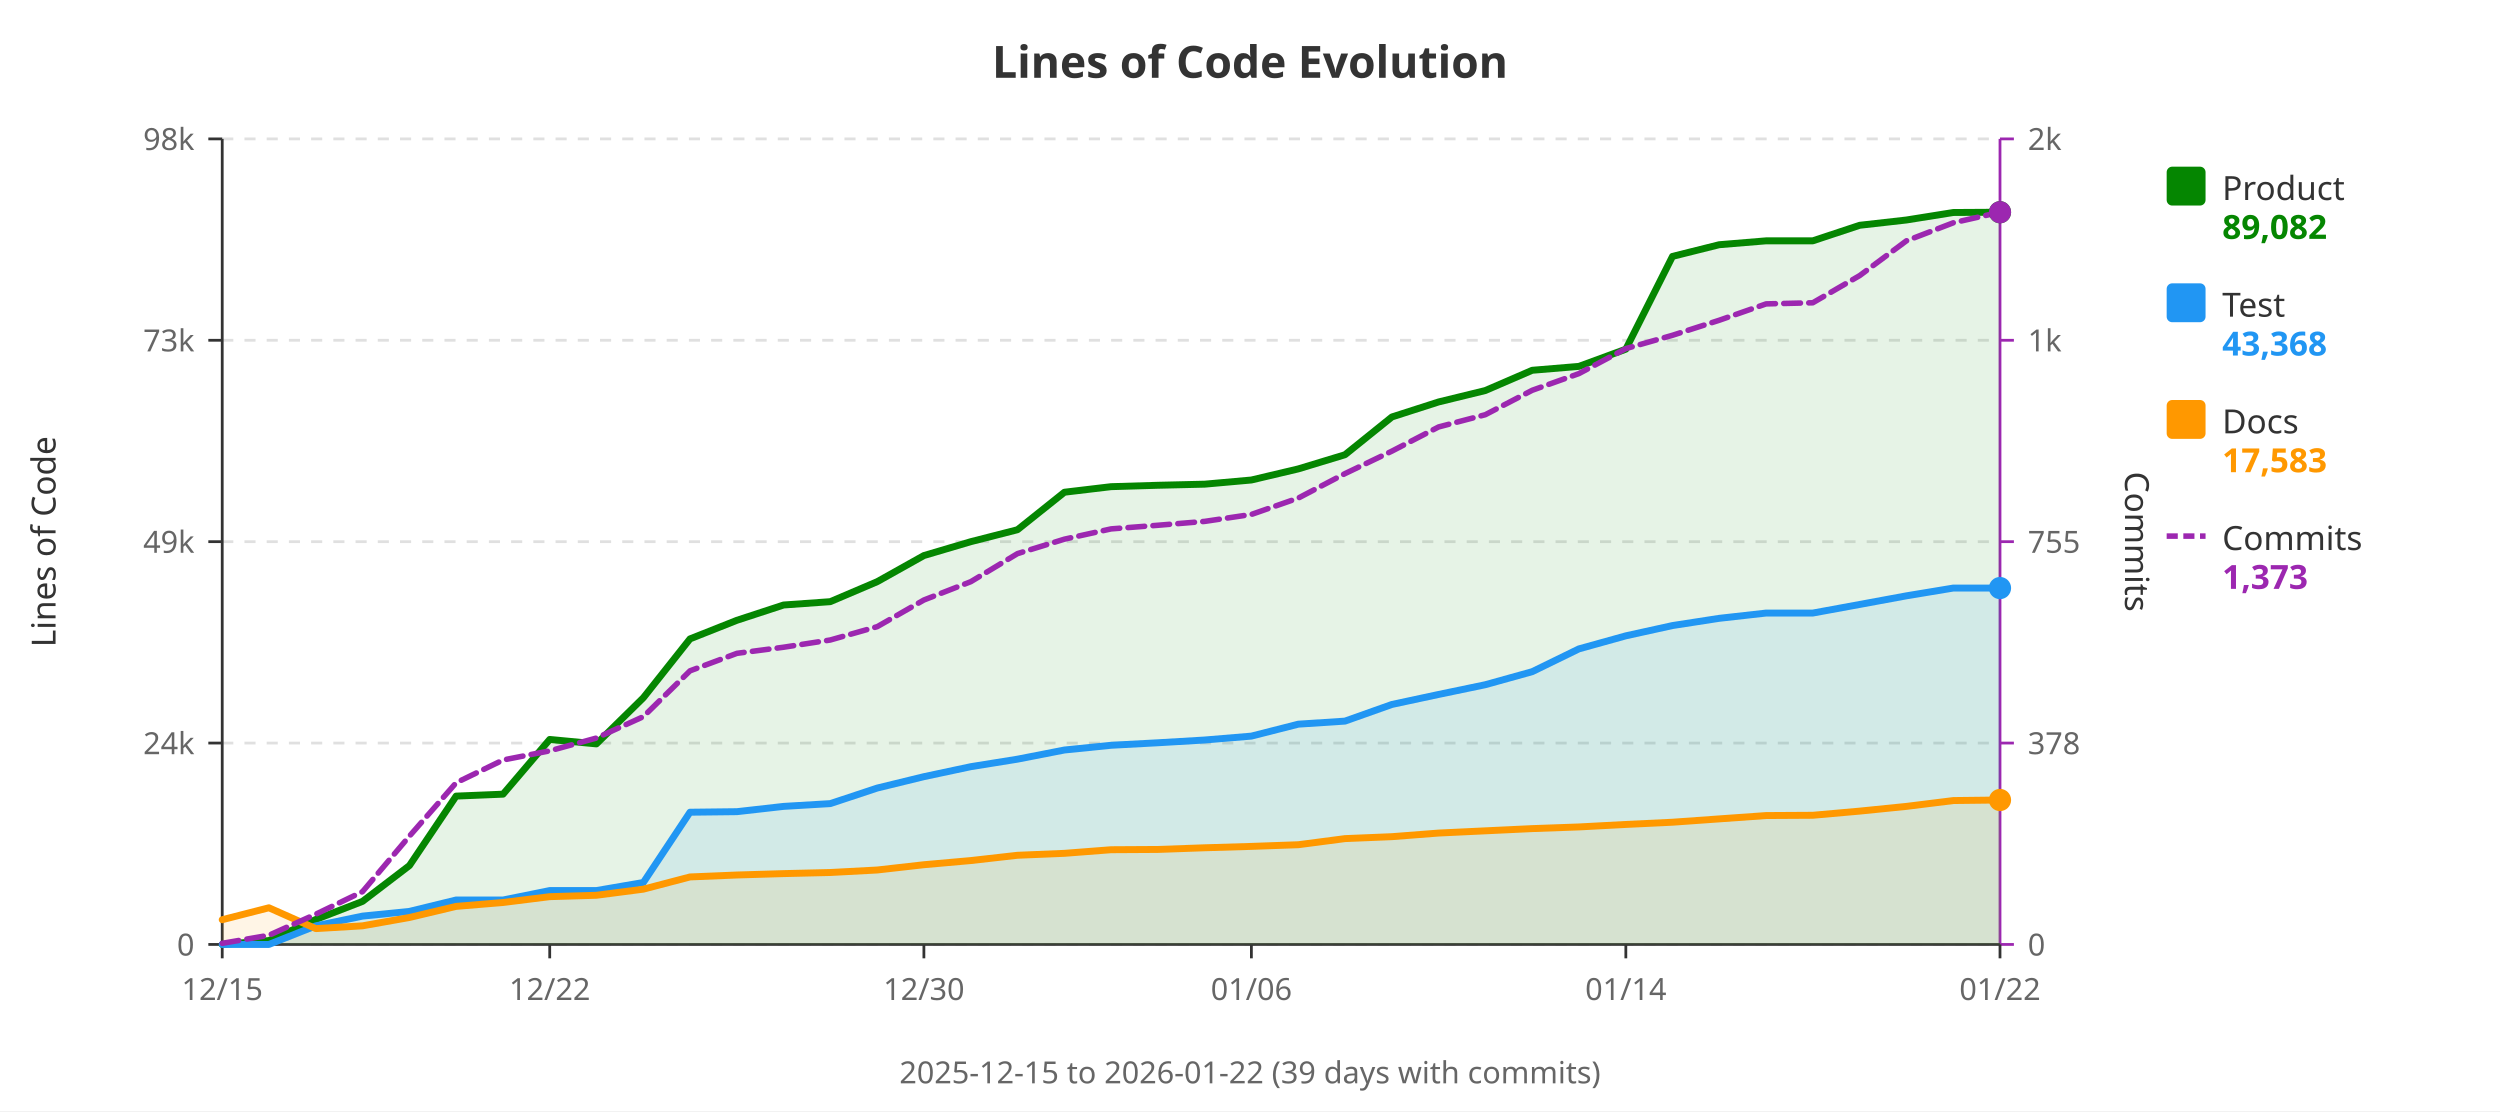
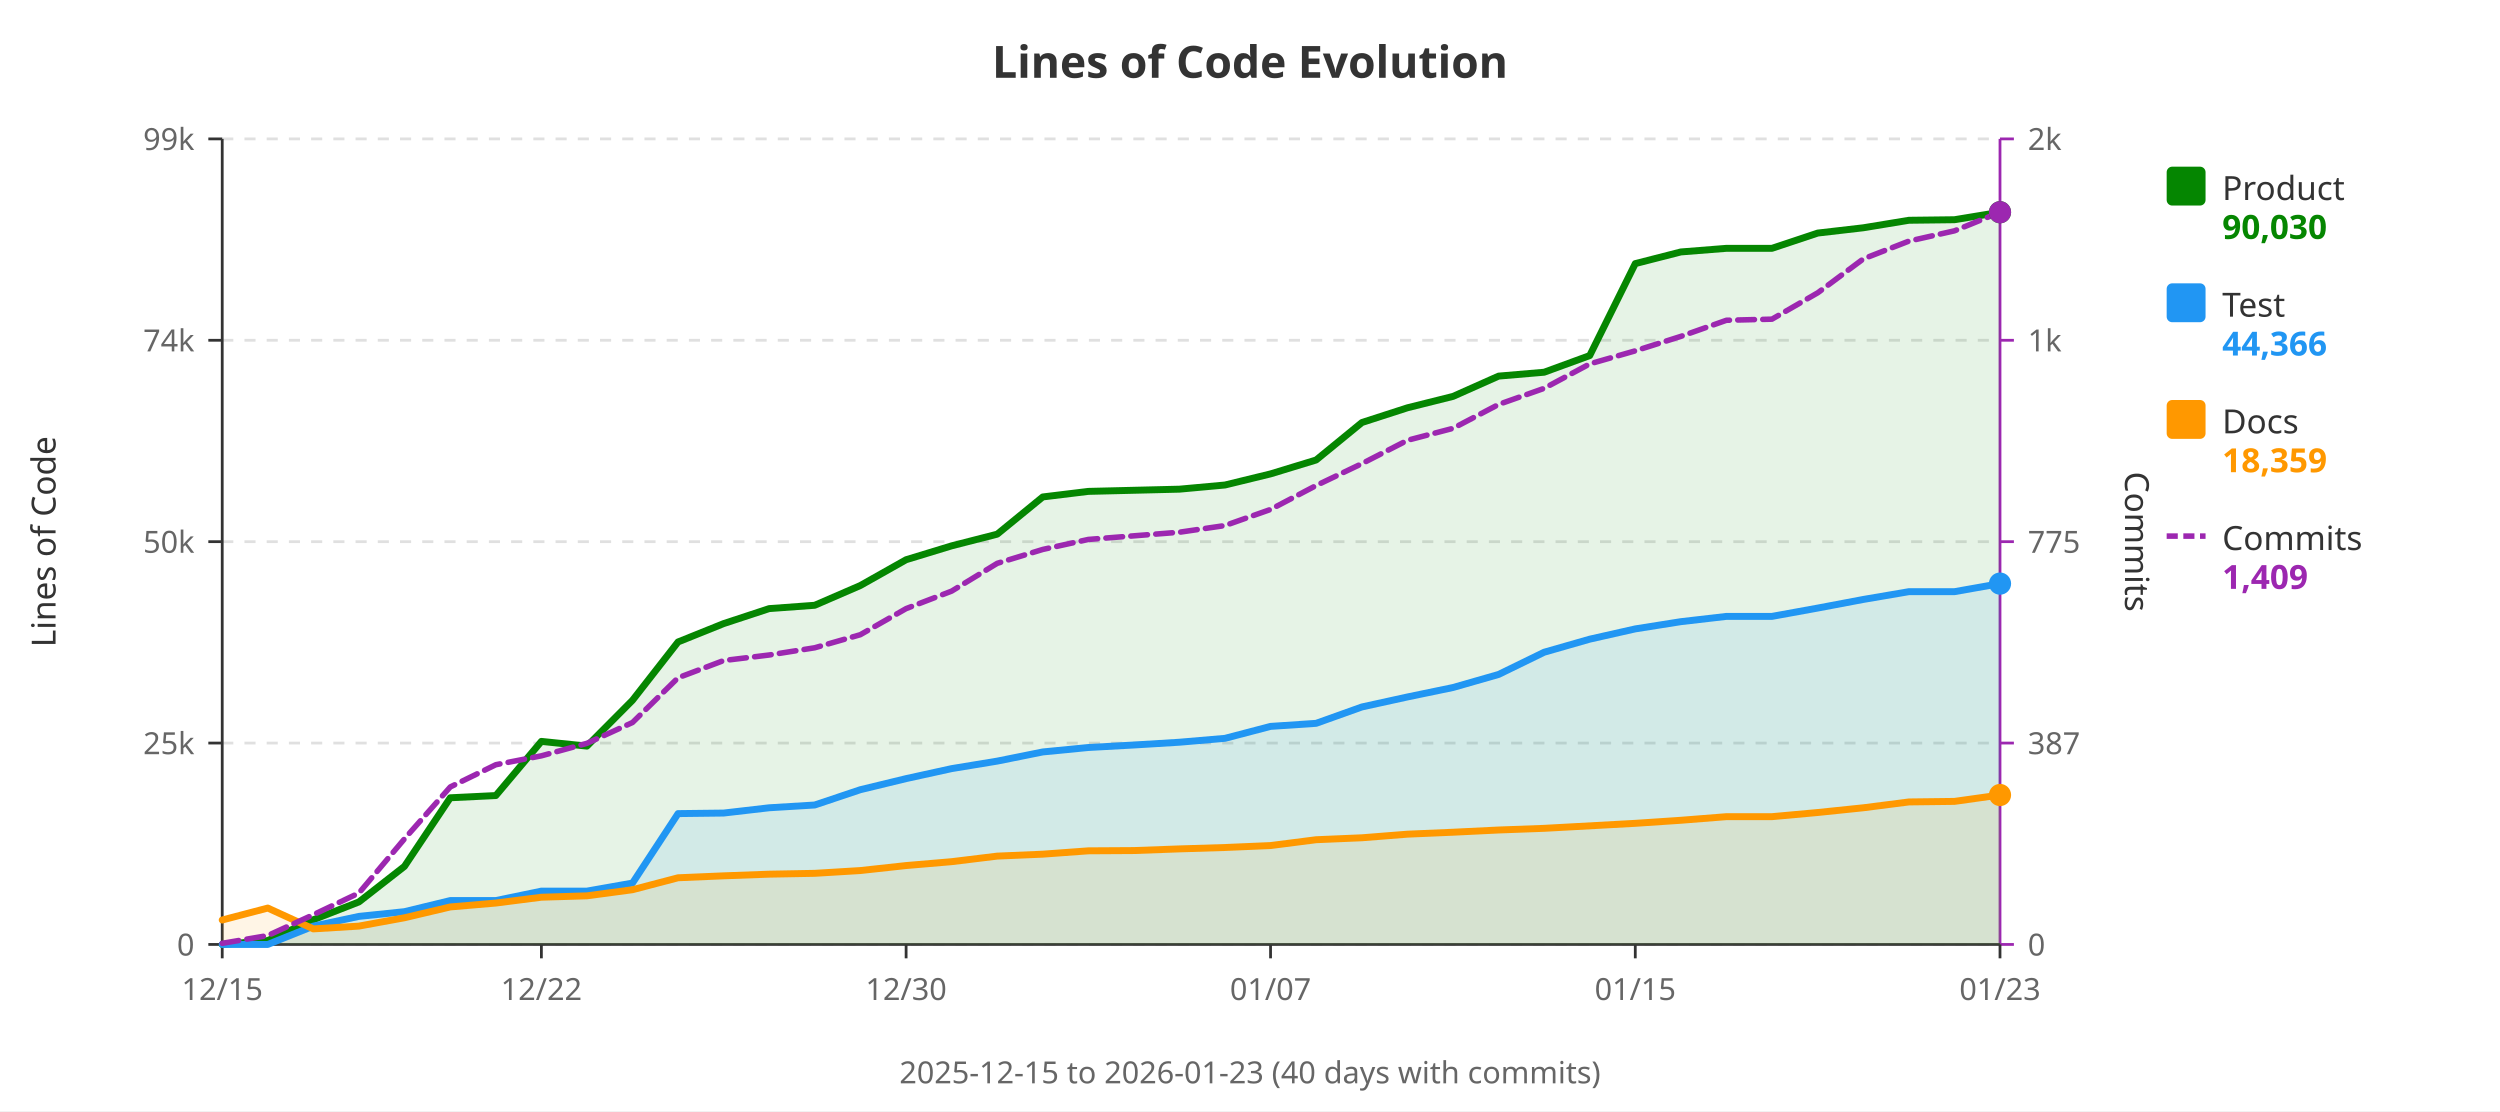
<svg xmlns="http://www.w3.org/2000/svg" viewBox="0 0 900 400">
  <defs>
    <style>
      .title { font: bold 16px sans-serif; fill: #333333; }
      .axis-label { font: 12px sans-serif; fill: #333333; }
      .tick-label { font: 11px sans-serif; fill: #666666; }
      .legend-text { font: 12px sans-serif; fill: #333333; }
      .legend-value { font: bold 12px sans-serif; }
    </style>
  </defs>
  <rect width="100%" height="100%" fill="#ffffff" />
  <text x="450" y="28" text-anchor="middle" class="title">Lines of Code Evolution</text>
  <g transform="translate(0, 0)">
    <line x1="80" y1="340.0" x2="720" y2="340.0" stroke="#e0e0e0" stroke-dasharray="4,4" />
    <line x1="80" y1="267.5" x2="720" y2="267.5" stroke="#e0e0e0" stroke-dasharray="4,4" />
    <line x1="80" y1="195.0" x2="720" y2="195.0" stroke="#e0e0e0" stroke-dasharray="4,4" />
    <line x1="80" y1="122.5" x2="720" y2="122.5" stroke="#e0e0e0" stroke-dasharray="4,4" />
    <line x1="80" y1="50.0" x2="720" y2="50.0" stroke="#e0e0e0" stroke-dasharray="4,4" />
    <line x1="80" y1="50" x2="80" y2="340" stroke="#333333" stroke-width="1" />
    <line x1="75" y1="340.0" x2="80" y2="340.0" stroke="#333333" />
    <text x="70" y="344.0" text-anchor="end" class="tick-label">0</text>
    <line x1="75" y1="267.5" x2="80" y2="267.5" stroke="#333333" />
-     <text x="70" y="271.5" text-anchor="end" class="tick-label">24k</text>
+     <text x="70" y="271.5" text-anchor="end" class="tick-label">25k</text>
    <line x1="75" y1="195.0" x2="80" y2="195.0" stroke="#333333" />
-     <text x="70" y="199.0" text-anchor="end" class="tick-label">49k</text>
+     <text x="70" y="199.0" text-anchor="end" class="tick-label">50k</text>
    <line x1="75" y1="122.5" x2="80" y2="122.5" stroke="#333333" />
-     <text x="70" y="126.5" text-anchor="end" class="tick-label">73k</text>
+     <text x="70" y="126.5" text-anchor="end" class="tick-label">74k</text>
    <line x1="75" y1="50.0" x2="80" y2="50.0" stroke="#333333" />
-     <text x="70" y="54.0" text-anchor="end" class="tick-label">98k</text>
+     <text x="70" y="54.0" text-anchor="end" class="tick-label">99k</text>
    <text x="20" y="195" text-anchor="middle" transform="rotate(-90, 20, 195)" class="axis-label">Lines of Code</text>
    <line x1="720" y1="50" x2="720" y2="340" stroke="#9C27B0" stroke-width="1" />
    <line x1="720" y1="340.0" x2="725" y2="340.0" stroke="#9C27B0" />
    <text x="730" y="344.0" text-anchor="start" class="tick-label" fill="#9C27B0">0</text>
    <line x1="720" y1="267.5" x2="725" y2="267.5" stroke="#9C27B0" />
-     <text x="730" y="271.5" text-anchor="start" class="tick-label" fill="#9C27B0">378</text>
+     <text x="730" y="271.5" text-anchor="start" class="tick-label" fill="#9C27B0">387</text>
    <line x1="720" y1="195.0" x2="725" y2="195.0" stroke="#9C27B0" />
-     <text x="730" y="199.0" text-anchor="start" class="tick-label" fill="#9C27B0">755</text>
+     <text x="730" y="199.0" text-anchor="start" class="tick-label" fill="#9C27B0">775</text>
    <line x1="720" y1="122.5" x2="725" y2="122.5" stroke="#9C27B0" />
    <text x="730" y="126.5" text-anchor="start" class="tick-label" fill="#9C27B0">1k</text>
    <line x1="720" y1="50.0" x2="725" y2="50.0" stroke="#9C27B0" />
    <text x="730" y="54.0" text-anchor="start" class="tick-label" fill="#9C27B0">2k</text>
    <text x="765" y="195" text-anchor="middle" transform="rotate(90, 765, 195)" class="axis-label" fill="#9C27B0">Commits</text>
    <line x1="80" y1="340" x2="720" y2="340" stroke="#333333" stroke-width="1" />
    <line x1="80.0" y1="340" x2="80.0" y2="345" stroke="#333333" />
    <text x="80.0" y="360" text-anchor="middle" class="tick-label">12/15</text>
-     <line x1="197.9" y1="340" x2="197.9" y2="345" stroke="#333333" />
-     <text x="197.9" y="360" text-anchor="middle" class="tick-label">12/22</text>
-     <line x1="332.6" y1="340" x2="332.6" y2="345" stroke="#333333" />
-     <text x="332.6" y="360" text-anchor="middle" class="tick-label">12/30</text>
-     <line x1="450.5" y1="340" x2="450.5" y2="345" stroke="#333333" />
-     <text x="450.5" y="360" text-anchor="middle" class="tick-label">01/06</text>
-     <line x1="585.3" y1="340" x2="585.3" y2="345" stroke="#333333" />
-     <text x="585.3" y="360" text-anchor="middle" class="tick-label">01/14</text>
+     <line x1="194.9" y1="340" x2="194.9" y2="345" stroke="#333333" />
+     <text x="194.9" y="360" text-anchor="middle" class="tick-label">12/22</text>
+     <line x1="326.2" y1="340" x2="326.2" y2="345" stroke="#333333" />
+     <text x="326.2" y="360" text-anchor="middle" class="tick-label">12/30</text>
+     <line x1="457.4" y1="340" x2="457.4" y2="345" stroke="#333333" />
+     <text x="457.4" y="360" text-anchor="middle" class="tick-label">01/07</text>
+     <line x1="588.7" y1="340" x2="588.7" y2="345" stroke="#333333" />
+     <text x="588.7" y="360" text-anchor="middle" class="tick-label">01/15</text>
    <line x1="720.0" y1="340" x2="720.0" y2="345" stroke="#333333" />
-     <text x="720.0" y="360" text-anchor="middle" class="tick-label">01/22</text>
-     <path d="M 80.0 340.0 L 96.8 338.6 L 113.7 331.0 L 130.5 324.5 L 147.4 311.6 L 164.2 286.6 L 181.1 285.9 L 197.9 266.2 L 214.7 267.8 L 231.6 251.2 L 248.4 230.0 L 265.3 223.3 L 282.1 217.8 L 298.9 216.6 L 315.8 209.4 L 332.6 200.0 L 349.5 195.0 L 366.3 190.7 L 383.2 177.2 L 400.0 175.2 L 416.8 174.7 L 433.7 174.3 L 450.5 172.8 L 467.4 168.8 L 484.2 163.7 L 501.1 150.1 L 517.9 144.7 L 534.7 140.6 L 551.6 133.3 L 568.4 131.9 L 585.3 125.7 L 602.1 92.3 L 618.9 88.1 L 635.8 86.7 L 652.6 86.7 L 669.5 81.1 L 686.3 79.2 L 703.2 76.5 L 720.0 76.4 L 720.0 340.0 L 80.0 340.0 Z" fill="#058601" fill-opacity="0.1" />
-     <path d="M 80.0 340.0 L 96.8 340.0 L 113.7 333.3 L 130.5 329.8 L 147.4 328.1 L 164.2 324.0 L 181.1 324.0 L 197.9 320.6 L 214.7 320.6 L 231.6 317.7 L 248.4 292.4 L 265.3 292.2 L 282.1 290.3 L 298.9 289.3 L 315.8 283.7 L 332.6 279.6 L 349.5 276.0 L 366.3 273.3 L 383.2 270.0 L 400.0 268.3 L 416.8 267.4 L 433.7 266.4 L 450.5 265.0 L 467.4 260.7 L 484.2 259.6 L 501.1 253.6 L 517.9 250.0 L 534.7 246.5 L 551.6 241.8 L 568.4 233.6 L 585.3 228.9 L 602.1 225.2 L 618.9 222.6 L 635.8 220.7 L 652.6 220.7 L 669.5 217.6 L 686.3 214.5 L 703.2 211.7 L 720.0 211.7 L 720.0 340.0 L 80.0 340.0 Z" fill="#2196F3" fill-opacity="0.1" />
-     <path d="M 80.0 331.1 L 96.8 326.8 L 113.7 334.3 L 130.5 333.3 L 147.4 330.3 L 164.2 326.3 L 181.1 324.9 L 197.9 322.8 L 214.7 322.3 L 231.6 320.1 L 248.4 315.7 L 265.3 315.0 L 282.1 314.5 L 298.9 314.1 L 315.8 313.2 L 332.6 311.3 L 349.5 309.8 L 366.3 307.9 L 383.2 307.2 L 400.0 305.9 L 416.8 305.8 L 433.7 305.2 L 450.5 304.7 L 467.4 304.1 L 484.2 301.9 L 501.1 301.2 L 517.9 299.9 L 534.7 299.1 L 551.6 298.3 L 568.4 297.7 L 585.3 296.8 L 602.1 296.0 L 618.9 294.8 L 635.8 293.6 L 652.6 293.5 L 669.5 292.0 L 686.3 290.3 L 703.2 288.2 L 720.0 288.0 L 720.0 340.0 L 80.0 340.0 Z" fill="#FF9800" fill-opacity="0.1" />
-     <path d="M 80.0 340.0 L 96.8 338.6 L 113.7 331.0 L 130.5 324.5 L 147.4 311.6 L 164.2 286.6 L 181.1 285.9 L 197.9 266.2 L 214.7 267.8 L 231.6 251.2 L 248.4 230.0 L 265.3 223.3 L 282.1 217.8 L 298.9 216.6 L 315.8 209.4 L 332.6 200.0 L 349.5 195.0 L 366.3 190.7 L 383.2 177.2 L 400.0 175.2 L 416.8 174.7 L 433.7 174.3 L 450.5 172.8 L 467.4 168.8 L 484.2 163.7 L 501.1 150.1 L 517.9 144.7 L 534.7 140.6 L 551.6 133.3 L 568.4 131.9 L 585.3 125.7 L 602.1 92.3 L 618.9 88.1 L 635.8 86.7 L 652.6 86.7 L 669.5 81.1 L 686.3 79.2 L 703.2 76.5 L 720.0 76.4" fill="none" stroke="#058601" stroke-width="2.5" stroke-linecap="round" stroke-linejoin="round" />
-     <path d="M 80.0 340.0 L 96.8 340.0 L 113.7 333.3 L 130.5 329.8 L 147.4 328.1 L 164.2 324.0 L 181.1 324.0 L 197.9 320.6 L 214.7 320.6 L 231.6 317.7 L 248.4 292.4 L 265.3 292.2 L 282.1 290.3 L 298.9 289.3 L 315.8 283.7 L 332.6 279.6 L 349.5 276.0 L 366.3 273.3 L 383.2 270.0 L 400.0 268.3 L 416.8 267.4 L 433.7 266.4 L 450.5 265.0 L 467.4 260.7 L 484.2 259.6 L 501.1 253.6 L 517.9 250.0 L 534.7 246.5 L 551.6 241.8 L 568.4 233.6 L 585.3 228.9 L 602.1 225.2 L 618.9 222.6 L 635.8 220.7 L 652.6 220.7 L 669.5 217.6 L 686.3 214.5 L 703.2 211.7 L 720.0 211.7" fill="none" stroke="#2196F3" stroke-width="2.5" stroke-linecap="round" stroke-linejoin="round" />
-     <path d="M 80.0 331.1 L 96.8 326.8 L 113.7 334.3 L 130.5 333.3 L 147.4 330.3 L 164.2 326.3 L 181.1 324.9 L 197.9 322.8 L 214.7 322.3 L 231.6 320.1 L 248.4 315.7 L 265.3 315.0 L 282.1 314.5 L 298.9 314.1 L 315.8 313.2 L 332.6 311.3 L 349.5 309.8 L 366.3 307.9 L 383.2 307.2 L 400.0 305.9 L 416.8 305.8 L 433.7 305.2 L 450.5 304.7 L 467.4 304.1 L 484.2 301.9 L 501.1 301.2 L 517.9 299.9 L 534.7 299.1 L 551.6 298.3 L 568.4 297.7 L 585.3 296.8 L 602.1 296.0 L 618.9 294.8 L 635.8 293.6 L 652.6 293.5 L 669.5 292.0 L 686.3 290.3 L 703.2 288.2 L 720.0 288.0" fill="none" stroke="#FF9800" stroke-width="2.5" stroke-linecap="round" stroke-linejoin="round" />
-     <path d="M 80.0 339.6 L 96.8 336.7 L 113.7 329.1 L 130.5 321.0 L 147.4 301.0 L 164.2 281.8 L 181.1 273.6 L 197.9 270.3 L 214.7 265.7 L 231.6 258.0 L 248.4 241.5 L 265.3 235.2 L 282.1 233.0 L 298.9 230.4 L 315.8 225.6 L 332.6 216.0 L 349.5 209.4 L 366.3 199.3 L 383.2 194.1 L 400.0 190.4 L 416.8 189.1 L 433.7 187.7 L 450.5 185.2 L 467.4 179.3 L 484.2 170.5 L 501.1 162.4 L 517.9 153.7 L 534.7 149.3 L 551.6 140.5 L 568.4 134.5 L 585.3 125.5 L 602.1 120.7 L 618.9 115.3 L 635.8 109.4 L 652.6 109.0 L 669.5 99.2 L 686.3 86.7 L 703.2 80.2 L 720.0 76.4" fill="none" stroke="#9C27B0" stroke-width="2" stroke-linecap="round" stroke-linejoin="round" stroke-dasharray="6,3" />
+     <text x="720.0" y="360" text-anchor="middle" class="tick-label">01/23</text>
+     <path d="M 80.0 340.0 L 96.4 338.6 L 112.8 331.1 L 129.2 324.7 L 145.6 311.9 L 162.1 287.2 L 178.5 286.4 L 194.9 266.9 L 211.3 268.6 L 227.7 252.1 L 244.1 231.1 L 260.5 224.5 L 276.9 219.1 L 293.3 217.9 L 309.7 210.8 L 326.2 201.5 L 342.6 196.5 L 359.0 192.3 L 375.4 178.9 L 391.8 176.9 L 408.2 176.5 L 424.6 176.1 L 441.0 174.6 L 457.4 170.6 L 473.8 165.6 L 490.3 152.1 L 506.7 146.8 L 523.1 142.7 L 539.5 135.4 L 555.9 134.0 L 572.3 128.0 L 588.7 94.9 L 605.1 90.7 L 621.5 89.4 L 637.9 89.4 L 654.4 83.9 L 670.8 82.0 L 687.2 79.3 L 703.6 79.1 L 720.0 76.4 L 720.0 340.0 L 80.0 340.0 Z" fill="#058601" fill-opacity="0.1" />
+     <path d="M 80.0 340.0 L 96.4 340.0 L 112.8 333.4 L 129.2 329.9 L 145.6 328.2 L 162.1 324.2 L 178.5 324.2 L 194.9 320.8 L 211.3 320.8 L 227.7 317.9 L 244.1 292.9 L 260.5 292.7 L 276.9 290.8 L 293.3 289.8 L 309.7 284.3 L 326.2 280.3 L 342.6 276.7 L 359.0 274.0 L 375.4 270.7 L 391.8 269.1 L 408.2 268.2 L 424.6 267.2 L 441.0 265.8 L 457.4 261.5 L 473.8 260.4 L 490.3 254.5 L 506.7 250.9 L 523.1 247.5 L 539.5 242.8 L 555.9 234.8 L 572.3 230.1 L 588.7 226.4 L 605.1 223.8 L 621.5 221.9 L 637.9 221.9 L 654.4 218.9 L 670.8 215.8 L 687.2 213.0 L 703.6 213.0 L 720.0 210.1 L 720.0 340.0 L 80.0 340.0 Z" fill="#2196F3" fill-opacity="0.1" />
+     <path d="M 80.0 331.2 L 96.4 326.9 L 112.8 334.4 L 129.2 333.4 L 145.6 330.4 L 162.1 326.5 L 178.5 325.1 L 194.9 323.0 L 211.3 322.5 L 227.7 320.3 L 244.1 316.0 L 260.5 315.3 L 276.9 314.7 L 293.3 314.4 L 309.7 313.4 L 326.2 311.6 L 342.6 310.2 L 359.0 308.2 L 375.4 307.5 L 391.8 306.3 L 408.2 306.2 L 424.6 305.6 L 441.0 305.1 L 457.4 304.4 L 473.8 302.3 L 490.3 301.6 L 506.7 300.3 L 523.1 299.6 L 539.5 298.8 L 555.9 298.2 L 572.3 297.3 L 588.7 296.4 L 605.1 295.3 L 621.5 294.0 L 637.9 294.0 L 654.4 292.5 L 670.8 290.8 L 687.2 288.7 L 703.6 288.5 L 720.0 286.2 L 720.0 340.0 L 80.0 340.0 Z" fill="#FF9800" fill-opacity="0.1" />
+     <path d="M 80.0 340.0 L 96.4 338.6 L 112.8 331.1 L 129.2 324.7 L 145.6 311.9 L 162.1 287.2 L 178.5 286.4 L 194.9 266.9 L 211.3 268.6 L 227.7 252.1 L 244.1 231.1 L 260.5 224.5 L 276.9 219.1 L 293.3 217.9 L 309.7 210.8 L 326.2 201.5 L 342.6 196.5 L 359.0 192.3 L 375.4 178.9 L 391.8 176.9 L 408.2 176.5 L 424.6 176.1 L 441.0 174.6 L 457.4 170.6 L 473.8 165.6 L 490.3 152.1 L 506.7 146.8 L 523.1 142.7 L 539.5 135.4 L 555.9 134.0 L 572.3 128.0 L 588.7 94.9 L 605.1 90.7 L 621.5 89.4 L 637.9 89.4 L 654.4 83.9 L 670.8 82.0 L 687.2 79.3 L 703.6 79.1 L 720.0 76.4" fill="none" stroke="#058601" stroke-width="2.5" stroke-linecap="round" stroke-linejoin="round" />
+     <path d="M 80.0 340.0 L 96.4 340.0 L 112.8 333.4 L 129.2 329.9 L 145.6 328.2 L 162.1 324.2 L 178.5 324.2 L 194.9 320.8 L 211.3 320.8 L 227.7 317.9 L 244.1 292.9 L 260.5 292.7 L 276.9 290.8 L 293.3 289.8 L 309.7 284.3 L 326.2 280.3 L 342.6 276.7 L 359.0 274.0 L 375.4 270.7 L 391.8 269.1 L 408.2 268.2 L 424.6 267.2 L 441.0 265.8 L 457.4 261.5 L 473.8 260.4 L 490.3 254.5 L 506.7 250.9 L 523.1 247.5 L 539.5 242.8 L 555.9 234.8 L 572.3 230.1 L 588.7 226.4 L 605.1 223.8 L 621.5 221.9 L 637.9 221.9 L 654.4 218.9 L 670.8 215.8 L 687.2 213.0 L 703.6 213.0 L 720.0 210.1" fill="none" stroke="#2196F3" stroke-width="2.5" stroke-linecap="round" stroke-linejoin="round" />
+     <path d="M 80.0 331.2 L 96.4 326.9 L 112.8 334.4 L 129.2 333.4 L 145.6 330.4 L 162.1 326.5 L 178.5 325.1 L 194.9 323.0 L 211.3 322.5 L 227.7 320.3 L 244.1 316.0 L 260.5 315.3 L 276.9 314.7 L 293.3 314.4 L 309.7 313.4 L 326.2 311.6 L 342.6 310.2 L 359.0 308.2 L 375.4 307.5 L 391.8 306.3 L 408.2 306.2 L 424.6 305.6 L 441.0 305.1 L 457.4 304.4 L 473.8 302.3 L 490.3 301.6 L 506.7 300.3 L 523.1 299.6 L 539.5 298.8 L 555.9 298.2 L 572.3 297.3 L 588.7 296.4 L 605.1 295.3 L 621.5 294.0 L 637.9 294.0 L 654.4 292.5 L 670.8 290.8 L 687.2 288.7 L 703.6 288.5 L 720.0 286.2" fill="none" stroke="#FF9800" stroke-width="2.5" stroke-linecap="round" stroke-linejoin="round" />
+     <path d="M 80.0 339.6 L 96.4 336.8 L 112.8 329.3 L 129.2 321.5 L 145.6 302.0 L 162.1 283.3 L 178.5 275.3 L 194.9 272.1 L 211.3 267.6 L 227.7 260.1 L 244.1 244.0 L 260.5 237.8 L 276.9 235.8 L 293.3 233.2 L 309.7 228.5 L 326.2 219.1 L 342.6 212.8 L 359.0 202.8 L 375.4 197.8 L 391.8 194.2 L 408.2 192.9 L 424.6 191.6 L 441.0 189.2 L 457.4 183.4 L 473.8 174.8 L 490.3 166.9 L 506.7 158.5 L 523.1 154.2 L 539.5 145.6 L 555.9 139.8 L 572.3 131.0 L 588.7 126.3 L 605.1 121.1 L 621.5 115.3 L 637.9 114.9 L 654.4 105.4 L 670.8 93.2 L 687.2 86.8 L 703.6 83.1 L 720.0 76.4" fill="none" stroke="#9C27B0" stroke-width="2" stroke-linecap="round" stroke-linejoin="round" stroke-dasharray="6,3" />
    <circle cx="720.0" cy="76.4" r="4" fill="#058601" />
-     <circle cx="720.0" cy="211.7" r="4" fill="#2196F3" />
-     <circle cx="720.0" cy="288.0" r="4" fill="#FF9800" />
+     <circle cx="720.0" cy="210.1" r="4" fill="#2196F3" />
+     <circle cx="720.0" cy="286.2" r="4" fill="#FF9800" />
    <circle cx="720.0" cy="76.4" r="4" fill="#9C27B0" />
  </g>
  <g transform="translate(780, 60)">
    <rect x="0" y="0" width="14" height="14" fill="#058601" rx="2" />
    <text x="20" y="12" class="legend-text">Product</text>
-     <text x="20" y="26" class="legend-value" fill="#058601">89,082</text>
+     <text x="20" y="26" class="legend-value" fill="#058601">90,030</text>
    <rect x="0" y="42" width="14" height="14" fill="#2196F3" rx="2" />
    <text x="20" y="54" class="legend-text">Test</text>
-     <text x="20" y="68" class="legend-value" fill="#2196F3">43,368</text>
+     <text x="20" y="68" class="legend-value" fill="#2196F3">44,366</text>
    <rect x="0" y="84" width="14" height="14" fill="#FF9800" rx="2" />
    <text x="20" y="96" class="legend-text">Docs</text>
-     <text x="20" y="110" class="legend-value" fill="#FF9800">17,583</text>
+     <text x="20" y="110" class="legend-value" fill="#FF9800">18,359</text>
    <line x1="0" y1="133" x2="14" y2="133" stroke="#9C27B0" stroke-width="2" stroke-dasharray="4,2" />
    <text x="20" y="138" class="legend-text">Commits</text>
-     <text x="20" y="152" class="legend-value" fill="#9C27B0">1,373</text>
+     <text x="20" y="152" class="legend-value" fill="#9C27B0">1,409</text>
  </g>
  <text x="450" y="390" text-anchor="middle" class="tick-label">
-     2025-12-15 to 2026-01-22 (39 days with commits)
+     2025-12-15 to 2026-01-23 (40 days with commits)
  </text>
</svg>
